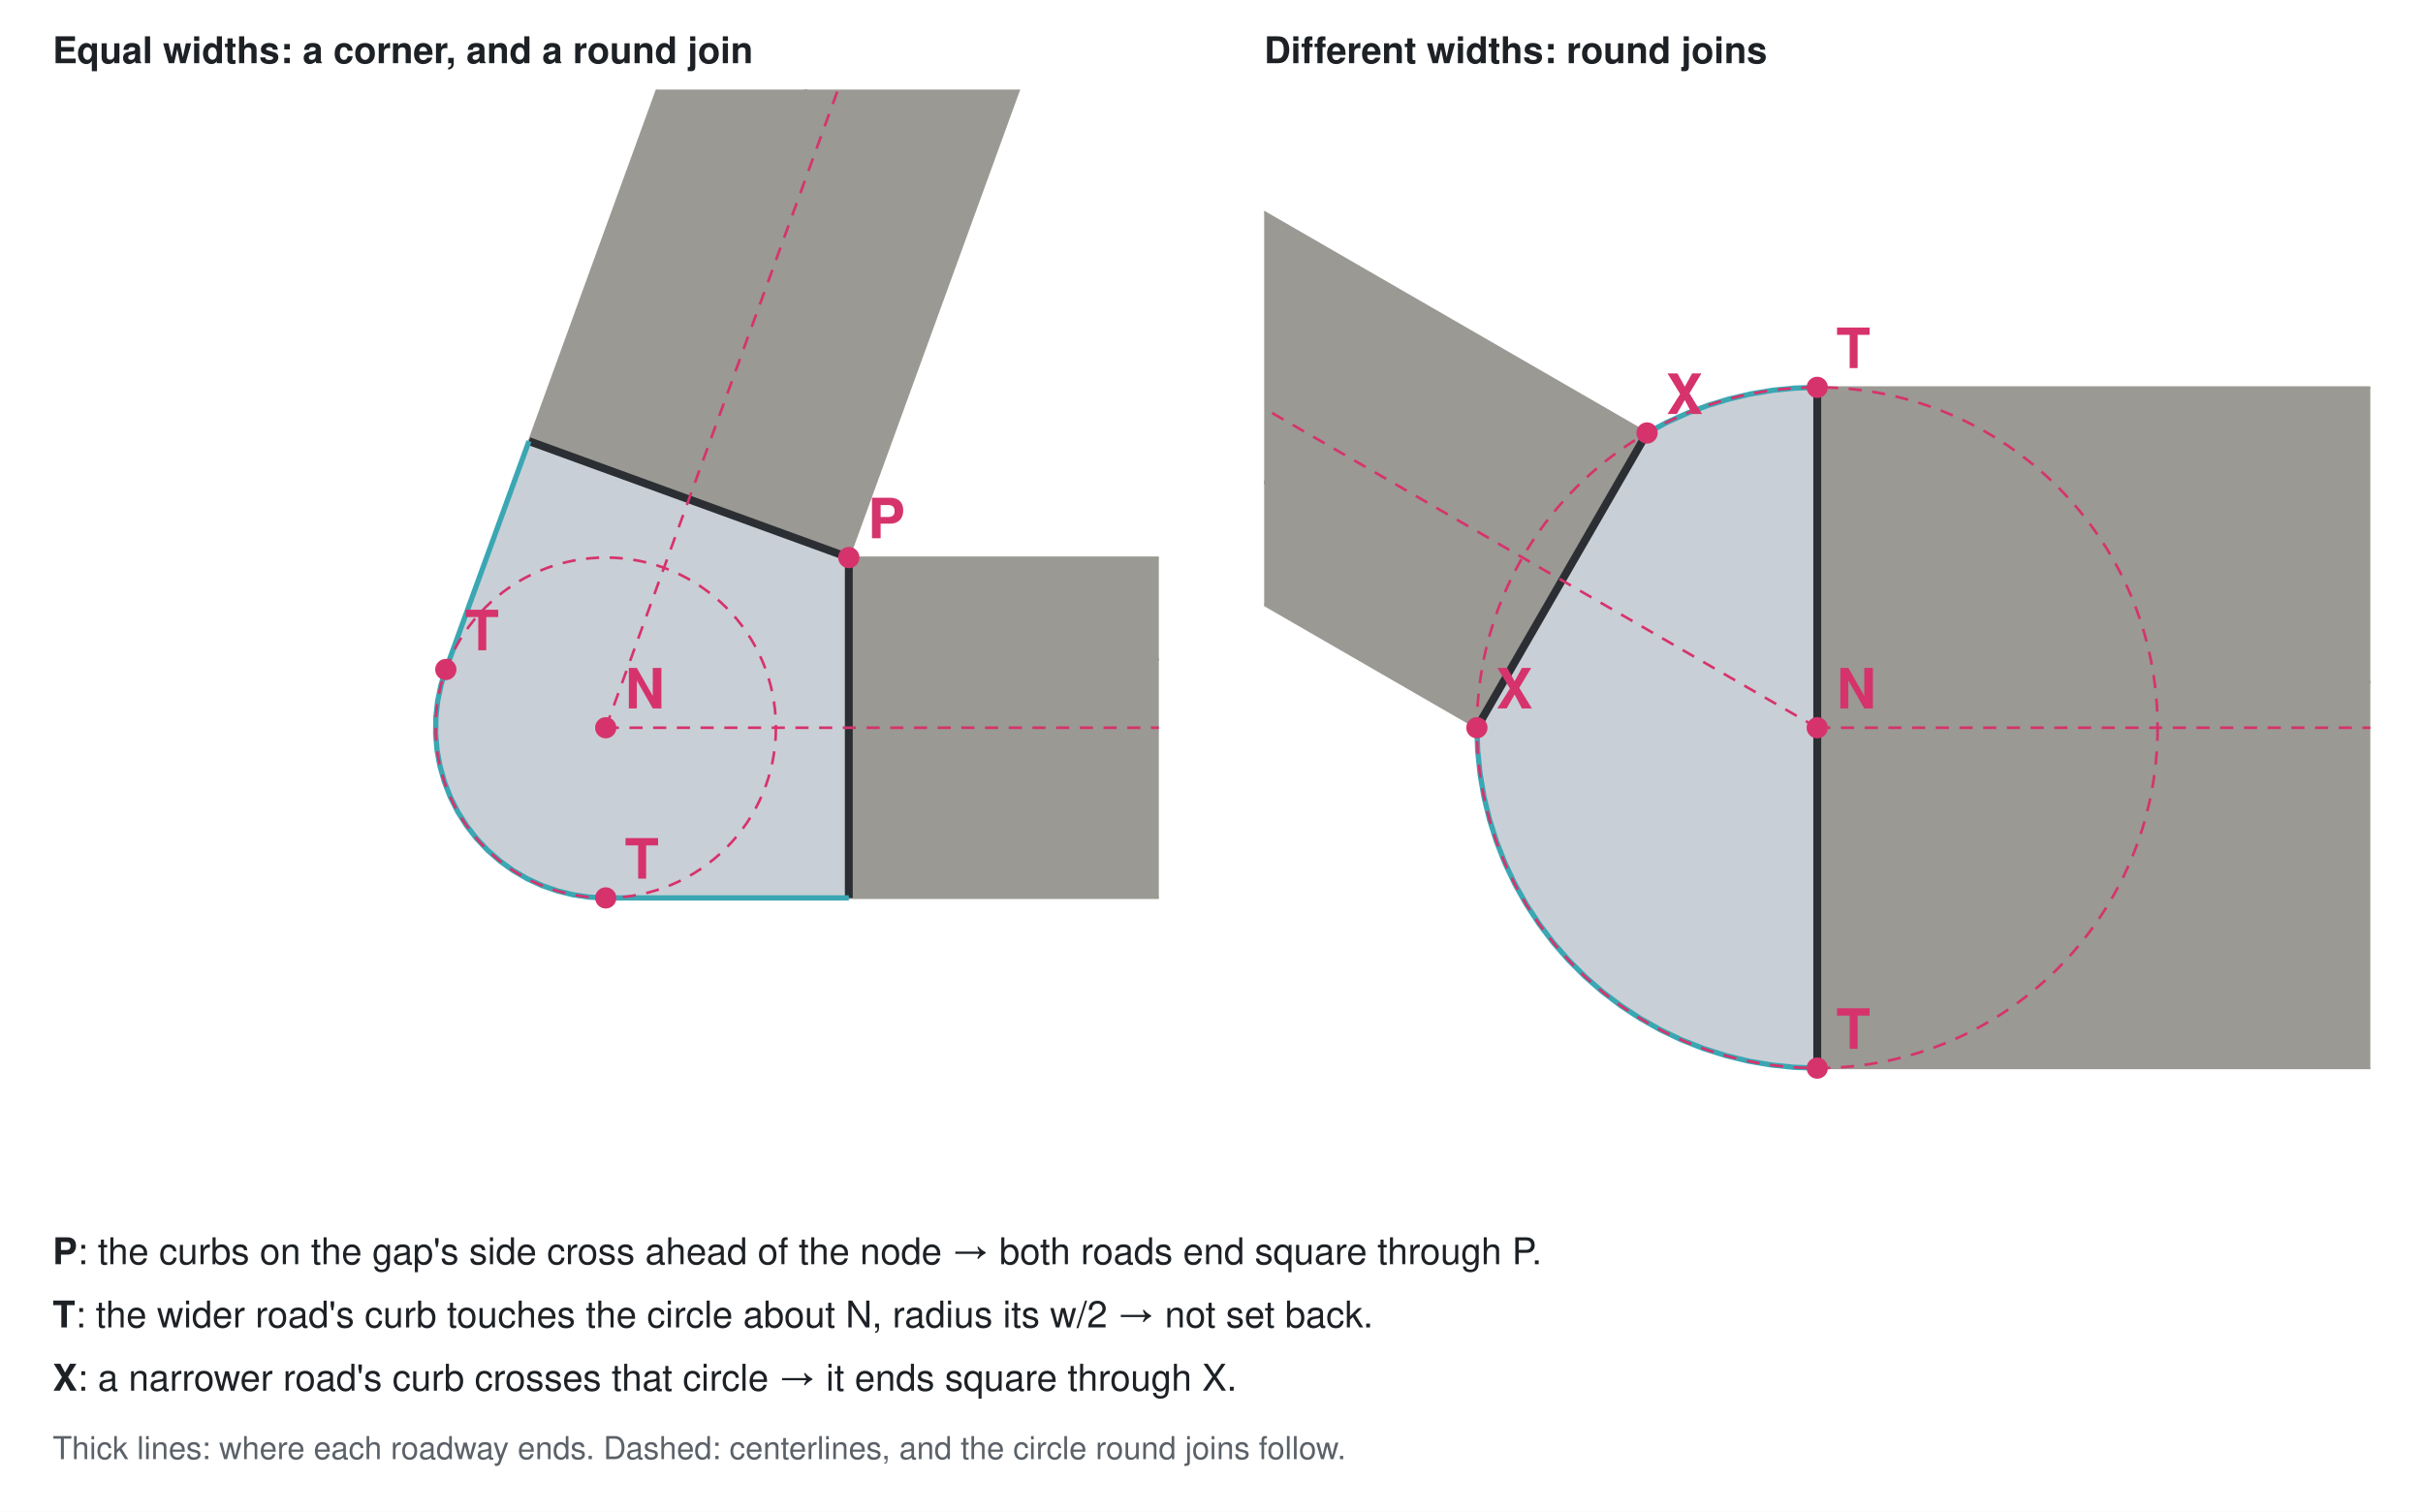
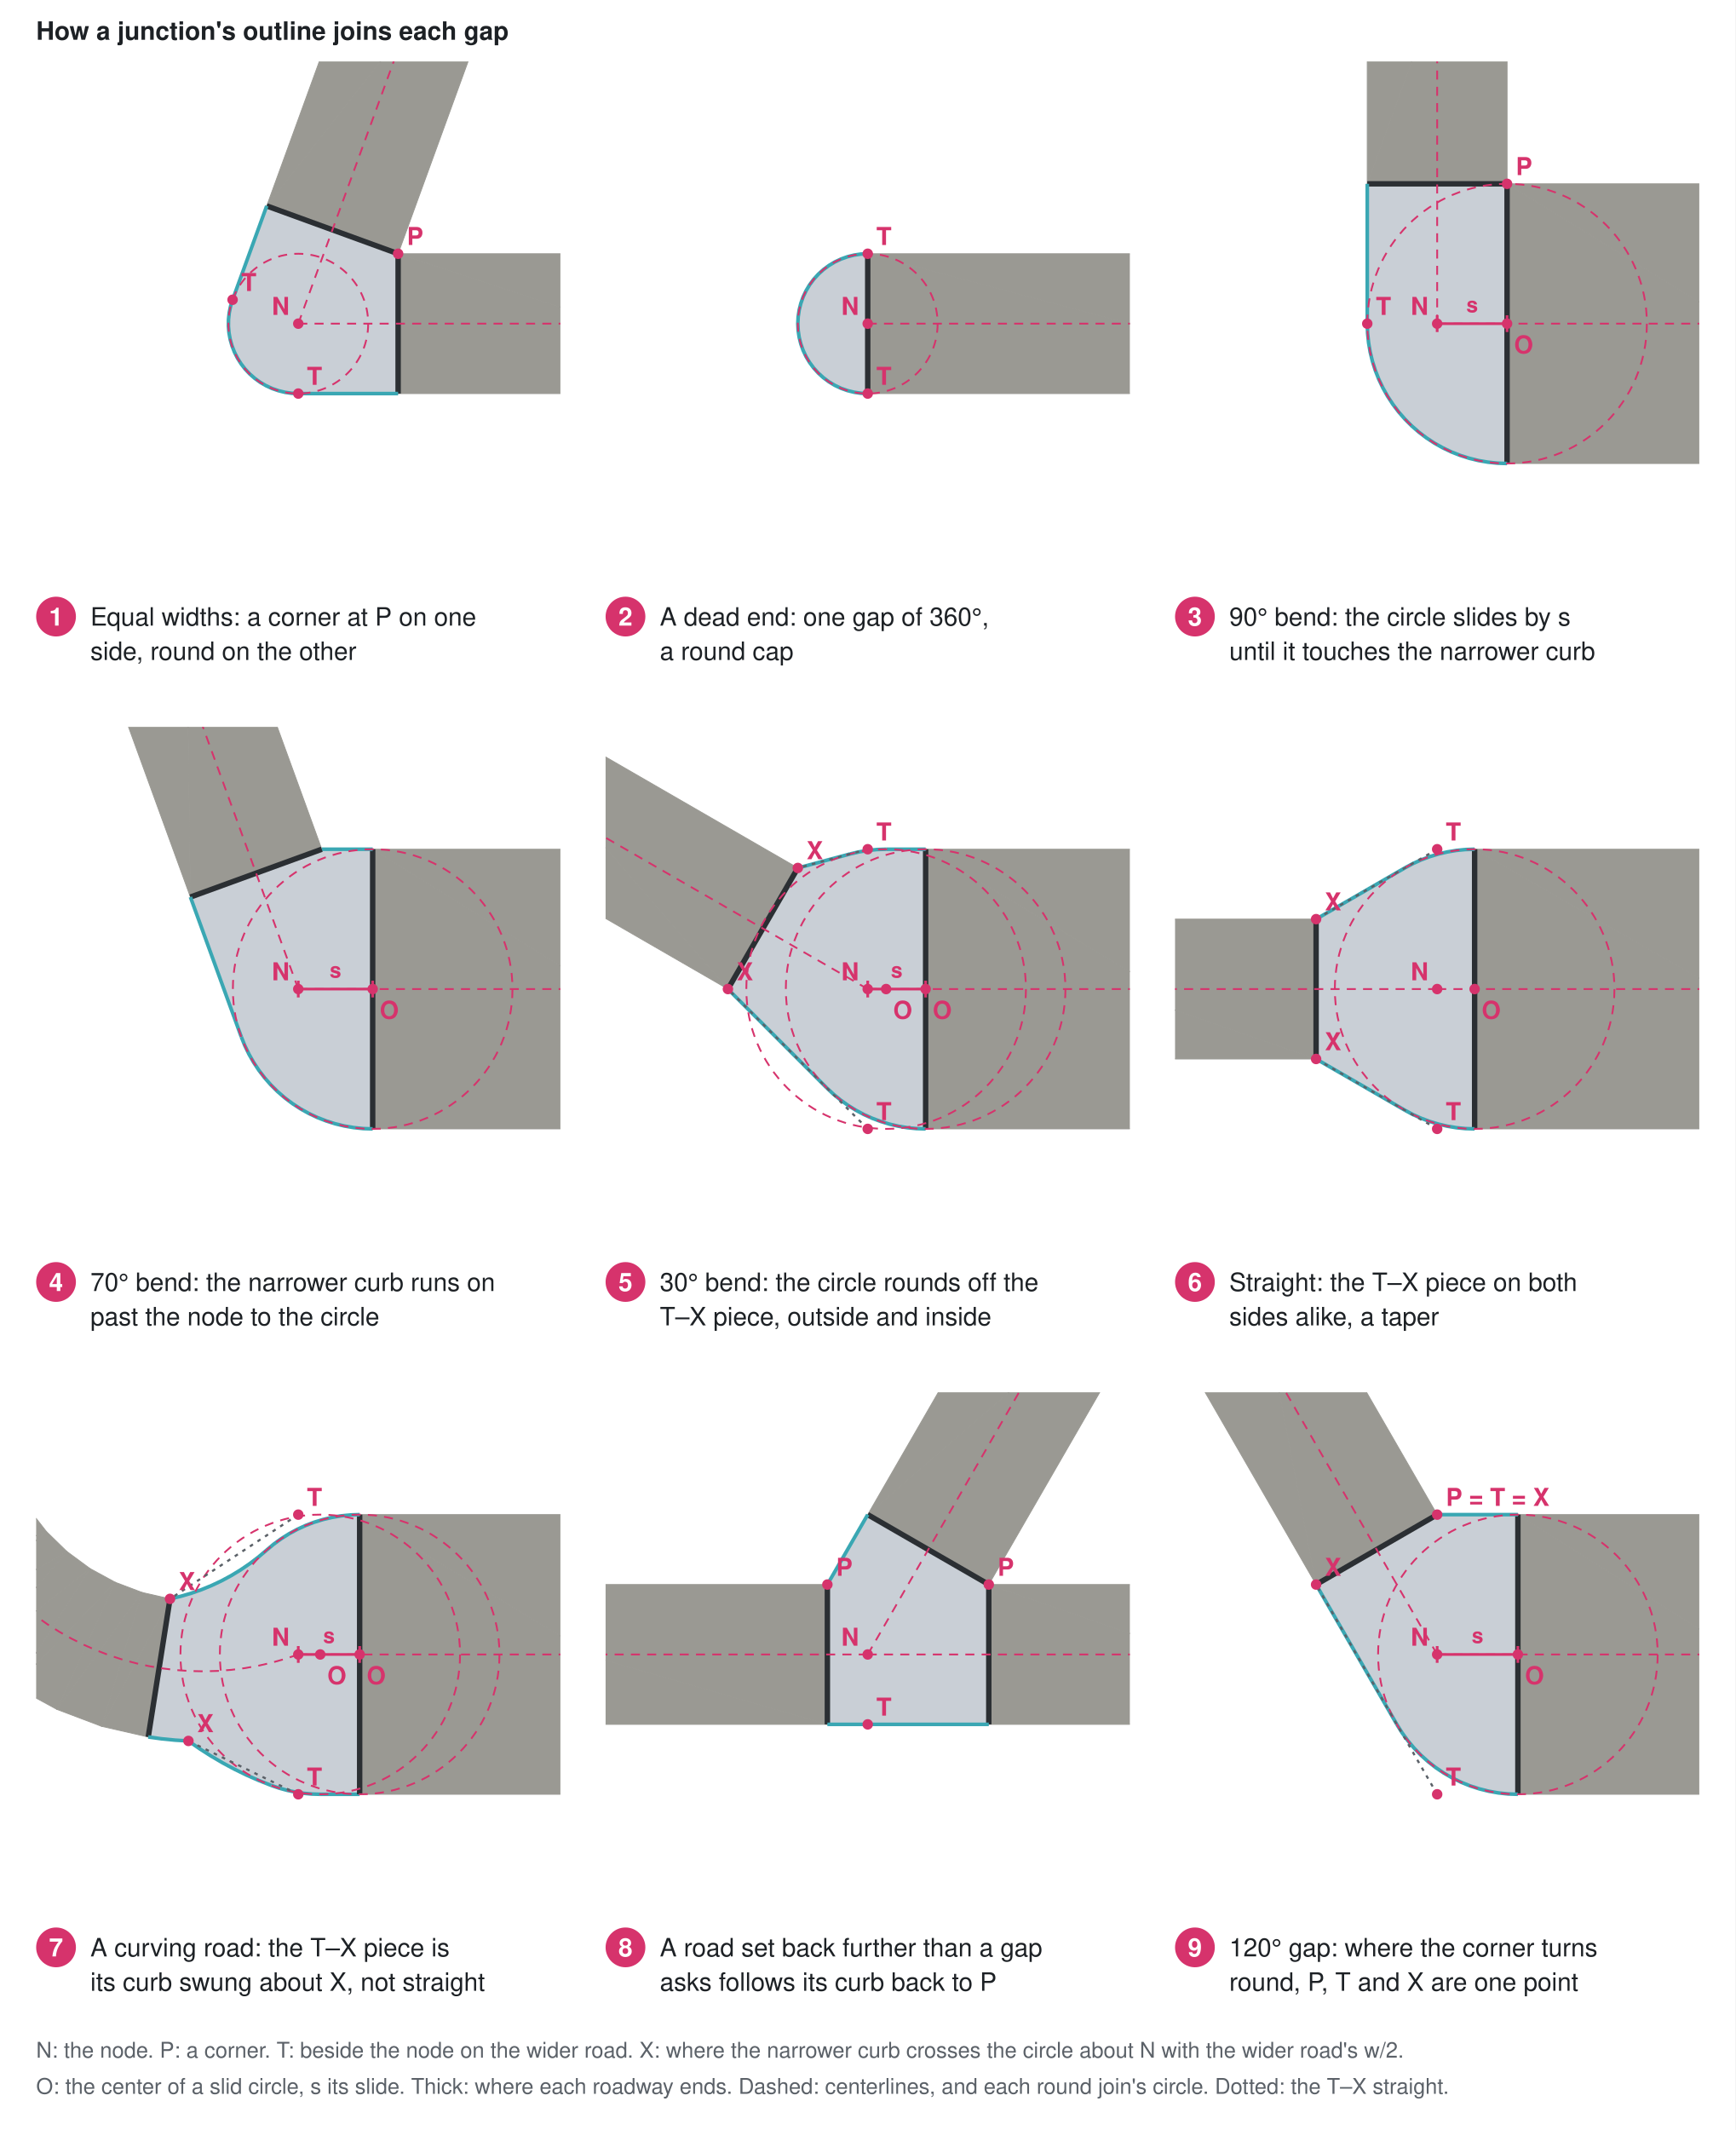
- <svg xmlns="http://www.w3.org/2000/svg" width="920" height="574" font-family="Segoe UI, Helvetica, Arial, sans-serif" font-size="14" fill="#1d2125">
+ <svg xmlns="http://www.w3.org/2000/svg" width="960" height="1178" font-family="Segoe UI, Helvetica, Arial, sans-serif" font-size="14" fill="#1d2125">
  <style>
  .curb { fill: none; stroke: #3aa7b3; stroke-width: 2px; vector-effect: non-scaling-stroke; }
  .cut { fill: none; stroke: #2b2f33; stroke-width: 3px; vector-effect: non-scaling-stroke; }
-      .guide { fill: none; stroke: #d6336c; stroke-width: 1px; stroke-dasharray: 5 4; vector-effect: non-scaling-stroke; }</style>
+      .guide { fill: none; stroke: #d6336c; stroke-width: 1px; stroke-dasharray: 5 4; vector-effect: non-scaling-stroke; }
+      .chord { fill: none; stroke: #5b6168; stroke-width: 1.2px; stroke-dasharray: 2 3; vector-effect: non-scaling-stroke; }</style>
  <rect width="100%" height="100%" fill="#ffffff" />
-   <text x="20" y="24" font-weight="600">Equal widths: a corner, and a round join</text>
-   <text x="480" y="24" font-weight="600">Different widths: round joins</text>
-   <svg x="20" y="34" width="420" height="420" viewBox="-13 -15 26 26">
+   <text x="20" y="22" font-weight="600">How a junction's outline joins each gap</text>
+   <svg x="20" y="34" width="290" height="290" viewBox="-15 -15 30 30">
    <polygon points="5.713,-4.000 30.000,-4.000 30.000,4.000" fill="#9a9993" stroke="#9a9993" stroke-width="0.05" />
    <polygon points="5.713,-4.000 30.000,4.000 5.713,4.000" fill="#9a9993" stroke="#9a9993" stroke-width="0.05" />
    <polygon points="-1.805,-6.736 6.502,-29.559 14.019,-26.823" fill="#9a9993" stroke="#9a9993" stroke-width="0.05" />
    <polygon points="-1.805,-6.736 14.019,-26.823 5.713,-4.000" fill="#9a9993" stroke="#9a9993" stroke-width="0.05" />
    <polygon points="5.713,-4.000 -1.805,-6.736 -3.759,-1.368 -3.873,-1.002 -3.951,-0.626 -3.993,-0.244 -3.998,0.140 -3.966,0.522 -3.897,0.900 -3.793,1.269 -3.654,1.627 -3.481,1.970 -3.277,2.294 -3.042,2.598 -2.779,2.877 -2.490,3.130 -2.179,3.355 -1.847,3.548 -1.498,3.709 -1.136,3.835 -0.763,3.927 -0.383,3.982 0.000,4.000 5.713,4.000" fill="#c9cfd6" />
    <polyline class="cut" points="5.713,4.000 5.713,-4.000" />
    <polyline class="cut" points="5.713,-4.000 -1.805,-6.736" />
    <polyline class="curb" points="-1.805,-6.736 -3.759,-1.368" />
    <polyline class="curb" points="-3.759,-1.368 -3.873,-1.002 -3.951,-0.626 -3.993,-0.244 -3.998,0.140 -3.966,0.522 -3.897,0.900 -3.793,1.269 -3.654,1.627 -3.481,1.970 -3.277,2.294 -3.042,2.598 -2.779,2.877 -2.490,3.130 -2.179,3.355 -1.847,3.548 -1.498,3.709 -1.136,3.835 -0.763,3.927 -0.383,3.982 0.000,4.000" />
    <polyline class="curb" points="0.000,4.000 5.713,4.000" />
-     <circle class="guide" r="4" />
-     <path class="guide" d="M0,0 L30.000,0.000" />
-     <path class="guide" d="M0,0 L10.261,-28.191" />
-     <circle cx="5.713" cy="-4" r="0.25" fill="#d6336c" />
-     <text x="6.163" y="-4.45" font-size="1.3" font-weight="600" fill="#d6336c">P</text>
-     <circle cx="-3.759" cy="-1.368" r="0.25" fill="#d6336c" />
-     <text x="-3.309" y="-1.818" font-size="1.3" font-weight="600" fill="#d6336c">T</text>
-     <circle cx="0" cy="4" r="0.25" fill="#d6336c" />
-     <text x="0.45" y="3.55" font-size="1.3" font-weight="600" fill="#d6336c">T</text>
-     <circle cx="0" cy="0" r="0.25" fill="#d6336c" />
-     <text x="0.45" y="-0.45" font-size="1.3" font-weight="600" fill="#d6336c">N</text>
-   </svg>
-   <svg x="480" y="34" width="420" height="420" viewBox="-13 -15 26 26">
-     <polygon points="0.000,-8.000 30.000,-8.000 30.000,8.000" fill="#9a9993" stroke="#9a9993" stroke-width="0.05" />
-     <polygon points="0.000,-8.000 30.000,8.000 0.000,8.000" fill="#9a9993" stroke="#9a9993" stroke-width="0.05" />
+     <polyline class="guide" points="0.000,0.000 30.000,0.000" />
+     <polyline class="guide" points="0.000,0.000 10.261,-28.191" />
+     <circle class="guide" cx="4.440892098500626e-16" cy="-1.1102230246251565e-15" r="4" />
+     <circle cx="5.713" cy="-4" r="0.3" fill="#d6336c" />
+     <text x="6.213" y="-4.5" font-size="1.4" font-weight="600" text-anchor="start" fill="#d6336c">P</text>
+     <circle cx="-3.759" cy="-1.368" r="0.3" fill="#d6336c" />
+     <text x="-3.259" y="-1.868" font-size="1.4" font-weight="600" text-anchor="start" fill="#d6336c">T</text>
+     <circle cx="0" cy="4" r="0.3" fill="#d6336c" />
+     <text x="0.5" y="3.5" font-size="1.4" font-weight="600" text-anchor="start" fill="#d6336c">T</text>
+     <circle cx="0" cy="0" r="0.3" fill="#d6336c" />
+     <text x="-0.5" y="-0.5" font-size="1.4" font-weight="600" text-anchor="end" fill="#d6336c">N</text>
+   </svg>
+   <circle cx="31" cy="341" r="11" fill="#d6336c" />
+   <text x="31" y="346" font-weight="600" fill="#ffffff" text-anchor="middle">1</text>
+   <text x="50" y="346">Equal widths: a corner at P on one</text>
+   <text x="50" y="365">side, round on the other</text>
+   <svg x="335" y="34" width="290" height="290" viewBox="-15 -15 30 30">
+     <polygon points="0.000,-4.000 30.000,-4.000 30.000,4.000" fill="#9a9993" stroke="#9a9993" stroke-width="0.05" />
+     <polygon points="0.000,-4.000 30.000,4.000 0.000,4.000" fill="#9a9993" stroke="#9a9993" stroke-width="0.05" />
+     <polygon points="0.000,-4.000 -0.392,-3.981 -0.780,-3.923 -1.161,-3.828 -1.531,-3.696 -1.886,-3.528 -2.222,-3.326 -2.538,-3.092 -2.828,-2.828 -3.092,-2.538 -3.326,-2.222 -3.528,-1.886 -3.696,-1.531 -3.828,-1.161 -3.923,-0.780 -3.981,-0.392 -4.000,-0.000 -3.981,0.392 -3.923,0.780 -3.828,1.161 -3.696,1.531 -3.528,1.886 -3.326,2.222 -3.092,2.538 -2.828,2.828 -2.538,3.092 -2.222,3.326 -1.886,3.528 -1.531,3.696 -1.161,3.828 -0.780,3.923 -0.392,3.981 0.000,4.000" fill="#c9cfd6" />
+     <polyline class="cut" points="0.000,4.000 0.000,-4.000" />
+     <polyline class="curb" points="0.000,-4.000 -0.392,-3.981 -0.780,-3.923 -1.161,-3.828 -1.531,-3.696 -1.886,-3.528 -2.222,-3.326 -2.538,-3.092 -2.828,-2.828 -3.092,-2.538 -3.326,-2.222 -3.528,-1.886 -3.696,-1.531 -3.828,-1.161 -3.923,-0.780 -3.981,-0.392 -4.000,-0.000 -3.981,0.392 -3.923,0.780 -3.828,1.161 -3.696,1.531 -3.528,1.886 -3.326,2.222 -3.092,2.538 -2.828,2.828 -2.538,3.092 -2.222,3.326 -1.886,3.528 -1.531,3.696 -1.161,3.828 -0.780,3.923 -0.392,3.981 0.000,4.000" />
+     <polyline class="guide" points="0.000,0.000 30.000,0.000" />
+     <circle class="guide" cx="0" cy="0" r="4" />
+     <circle cx="0" cy="-4" r="0.3" fill="#d6336c" />
+     <text x="0.5" y="-4.5" font-size="1.4" font-weight="600" text-anchor="start" fill="#d6336c">T</text>
+     <circle cx="0" cy="4" r="0.3" fill="#d6336c" />
+     <text x="0.5" y="3.5" font-size="1.4" font-weight="600" text-anchor="start" fill="#d6336c">T</text>
+     <circle cx="0" cy="0" r="0.3" fill="#d6336c" />
+     <text x="-0.5" y="-0.5" font-size="1.4" font-weight="600" text-anchor="end" fill="#d6336c">N</text>
+   </svg>
+   <circle cx="346" cy="341" r="11" fill="#d6336c" />
+   <text x="346" y="346" font-weight="600" fill="#ffffff" text-anchor="middle">2</text>
+   <text x="365" y="346">A dead end: one gap of 360°,</text>
+   <text x="365" y="365">a round cap</text>
+   <svg x="650" y="34" width="290" height="290" viewBox="-15 -15 30 30">
+     <polygon points="4.000,-8.000 30.000,-8.000 30.000,8.000" fill="#9a9993" stroke="#9a9993" stroke-width="0.05" />
+     <polygon points="4.000,-8.000 30.000,8.000 4.000,8.000" fill="#9a9993" stroke="#9a9993" stroke-width="0.05" />
+     <polygon points="-4.000,-8.000 -4.000,-30.000 4.000,-30.000" fill="#9a9993" stroke="#9a9993" stroke-width="0.05" />
+     <polygon points="-4.000,-8.000 4.000,-30.000 4.000,-8.000" fill="#9a9993" stroke="#9a9993" stroke-width="0.05" />
+     <polygon points="4.000,-8.000 -4.000,-8.000 -4.000,-0.000 -3.981,0.546 -3.925,1.089 -3.833,1.628 -3.703,2.158 -3.538,2.679 -3.338,3.187 -3.103,3.681 -2.835,4.157 -2.536,4.613 -2.206,5.049 -1.847,5.460 -1.460,5.847 -1.049,6.206 -0.613,6.536 -0.157,6.835 0.319,7.103 0.813,7.338 1.321,7.538 1.842,7.703 2.372,7.833 2.911,7.925 3.454,7.981 4.000,8.000" fill="#c9cfd6" />
+     <polyline class="cut" points="4.000,8.000 4.000,-8.000" />
+     <polyline class="cut" points="4.000,-8.000 -4.000,-8.000" />
+     <polyline class="curb" points="-4.000,-8.000 -4.000,-0.000" />
+     <polyline class="curb" points="-4.000,-0.000 -3.981,0.546 -3.925,1.089 -3.833,1.628 -3.703,2.158 -3.538,2.679 -3.338,3.187 -3.103,3.681 -2.835,4.157 -2.536,4.613 -2.206,5.049 -1.847,5.460 -1.460,5.847 -1.049,6.206 -0.613,6.536 -0.157,6.835 0.319,7.103 0.813,7.338 1.321,7.538 1.842,7.703 2.372,7.833 2.911,7.925 3.454,7.981 4.000,8.000" />
+     <polyline class="guide" points="0.000,0.000 30.000,0.000" />
+     <polyline class="guide" points="0.000,0.000 0.000,-30.000" />
+     <circle class="guide" cx="4" cy="-4.898587196589413e-16" r="8" />
+     <path d="M0.000,0.000 L4.000,-0.000 M0.000,0.480 L-0.000,-0.480 M4.000,0.480 L4.000,-0.480" fill="none" stroke="#d6336c" stroke-width="1.5" vector-effect="non-scaling-stroke" />
+     <text x="2" y="-1.08" font-size="1.2" font-weight="600" text-anchor="middle" dominant-baseline="middle" fill="#d6336c">s</text>
+     <circle cx="4" cy="-4.898587196589413e-16" r="0.3" fill="#d6336c" />
+     <text x="4.4" y="1.7" font-size="1.4" font-weight="600" text-anchor="start" fill="#d6336c">O</text>
+     <circle cx="4" cy="-8" r="0.3" fill="#d6336c" />
+     <text x="4.5" y="-8.5" font-size="1.4" font-weight="600" text-anchor="start" fill="#d6336c">P</text>
+     <circle cx="-4" cy="-4.898587196589413e-16" r="0.3" fill="#d6336c" />
+     <text x="-3.5" y="-0.5" font-size="1.4" font-weight="600" text-anchor="start" fill="#d6336c">T</text>
+     <circle cx="0" cy="0" r="0.3" fill="#d6336c" />
+     <text x="-0.5" y="-0.5" font-size="1.4" font-weight="600" text-anchor="end" fill="#d6336c">N</text>
+   </svg>
+   <circle cx="661" cy="341" r="11" fill="#d6336c" />
+   <text x="661" y="346" font-weight="600" fill="#ffffff" text-anchor="middle">3</text>
+   <text x="680" y="346">90° bend: the circle slides by s</text>
+   <text x="680" y="365">until it touches the narrower curb</text>
+   <svg x="20" y="402" width="290" height="290" viewBox="-15 -15 30 30">
+     <polygon points="4.257,-8.000 30.000,-8.000 30.000,8.000" fill="#9a9993" stroke="#9a9993" stroke-width="0.05" />
+     <polygon points="4.257,-8.000 30.000,8.000 4.257,8.000" fill="#9a9993" stroke="#9a9993" stroke-width="0.05" />
+     <polygon points="-6.173,-5.264 -14.019,-26.823 -6.502,-29.559" fill="#9a9993" stroke="#9a9993" stroke-width="0.05" />
+     <polygon points="-6.173,-5.264 -6.502,-29.559 1.345,-8.000" fill="#9a9993" stroke="#9a9993" stroke-width="0.05" />
+     <polygon points="4.257,-8.000 1.345,-8.000 -6.173,-5.264 -3.261,2.736 -3.058,3.240 -2.821,3.728 -2.552,4.200 -2.252,4.652 -1.921,5.083 -1.562,5.490 -1.177,5.872 -0.766,6.227 -0.332,6.553 0.123,6.849 0.597,7.114 1.088,7.346 1.594,7.544 2.111,7.707 2.639,7.835 3.174,7.926 3.714,7.982 4.257,8.000" fill="#c9cfd6" />
+     <polyline class="cut" points="4.257,8.000 4.257,-8.000" />
+     <polyline class="curb" points="4.257,-8.000 1.345,-8.000" />
+     <polyline class="cut" points="1.345,-8.000 -6.173,-5.264" />
+     <polyline class="curb" points="-6.173,-5.264 -3.261,2.736" />
+     <polyline class="curb" points="-3.261,2.736 -3.058,3.240 -2.821,3.728 -2.552,4.200 -2.252,4.652 -1.921,5.083 -1.562,5.490 -1.177,5.872 -0.766,6.227 -0.332,6.553 0.123,6.849 0.597,7.114 1.088,7.346 1.594,7.544 2.111,7.707 2.639,7.835 3.174,7.926 3.714,7.982 4.257,8.000" />
+     <polyline class="guide" points="0.000,0.000 30.000,0.000" />
+     <polyline class="guide" points="0.000,0.000 -10.261,-28.191" />
+     <circle class="guide" cx="4.257" cy="-3.552713678800501e-15" r="8" />
+     <path d="M0.000,0.000 L4.257,-0.000 M0.000,0.480 L-0.000,-0.480 M4.257,0.480 L4.257,-0.480" fill="none" stroke="#d6336c" stroke-width="1.5" vector-effect="non-scaling-stroke" />
+     <text x="2.128" y="-1.08" font-size="1.2" font-weight="600" text-anchor="middle" dominant-baseline="middle" fill="#d6336c">s</text>
+     <circle cx="4.257" cy="-3.552713678800501e-15" r="0.3" fill="#d6336c" />
+     <text x="4.657" y="1.7" font-size="1.4" font-weight="600" text-anchor="start" fill="#d6336c">O</text>
+     <circle cx="0" cy="0" r="0.3" fill="#d6336c" />
+     <text x="-0.5" y="-0.5" font-size="1.4" font-weight="600" text-anchor="end" fill="#d6336c">N</text>
+   </svg>
+   <circle cx="31" cy="709" r="11" fill="#d6336c" />
+   <text x="31" y="714" font-weight="600" fill="#ffffff" text-anchor="middle">4</text>
+   <text x="50" y="714">70° bend: the narrower curb runs on</text>
+   <text x="50" y="733">past the node to the circle</text>
+   <svg x="335" y="402" width="290" height="290" viewBox="-15 -15 30 30">
+     <polygon points="3.314,-8.000 30.000,-8.000 30.000,8.000" fill="#9a9993" stroke="#9a9993" stroke-width="0.05" />
+     <polygon points="3.314,-8.000 30.000,8.000 3.314,8.000" fill="#9a9993" stroke="#9a9993" stroke-width="0.05" />
    <polygon points="-8.000,0.000 -27.981,-11.536 -23.981,-18.464" fill="#9a9993" stroke="#9a9993" stroke-width="0.05" />
    <polygon points="-8.000,0.000 -23.981,-18.464 -4.000,-6.928" fill="#9a9993" stroke="#9a9993" stroke-width="0.05" />
-     <polygon points="0.000,-8.000 -0.523,-7.983 -1.044,-7.932 -1.561,-7.846 -2.071,-7.727 -2.572,-7.575 -3.061,-7.391 -3.538,-7.175 -4.000,-6.928 -8.000,0.000 -7.981,0.546 -7.925,1.089 -7.833,1.628 -7.703,2.158 -7.538,2.679 -7.338,3.187 -7.103,3.681 -6.835,4.157 -6.536,4.613 -6.206,5.049 -5.847,5.460 -5.460,5.847 -5.049,6.206 -4.613,6.536 -4.157,6.835 -3.681,7.103 -3.187,7.338 -2.679,7.538 -2.158,7.703 -1.628,7.833 -1.089,7.925 -0.546,7.981 0.000,8.000" fill="#c9cfd6" />
-     <polyline class="cut" points="0.000,8.000 0.000,-8.000" />
-     <polyline class="curb" points="0.000,-8.000 -0.523,-7.983 -1.044,-7.932 -1.561,-7.846 -2.071,-7.727 -2.572,-7.575 -3.061,-7.391 -3.538,-7.175 -4.000,-6.928" />
+     <polygon points="3.314,-8.000 1.053,-8.000 0.530,-7.983 0.009,-7.932 -0.508,-7.846 -1.017,-7.727 -4.000,-6.928 -8.000,0.000 -2.343,5.657 -1.961,6.015 -1.556,6.347 -1.131,6.652 -0.686,6.928 -0.225,7.175 0.252,7.391 0.742,7.575 1.243,7.727 1.753,7.846 2.269,7.932 2.790,7.983 3.314,8.000" fill="#c9cfd6" />
+     <polyline class="cut" points="3.314,8.000 3.314,-8.000" />
+     <polyline class="curb" points="3.314,-8.000 1.053,-8.000" />
+     <polyline class="curb" points="1.053,-8.000 0.530,-7.983 0.009,-7.932 -0.508,-7.846 -1.017,-7.727" />
+     <polyline class="curb" points="-1.017,-7.727 -4.000,-6.928" />
    <polyline class="cut" points="-4.000,-6.928 -8.000,0.000" />
-     <polyline class="curb" points="-8.000,0.000 -7.981,0.546 -7.925,1.089 -7.833,1.628 -7.703,2.158 -7.538,2.679 -7.338,3.187 -7.103,3.681 -6.835,4.157 -6.536,4.613 -6.206,5.049 -5.847,5.460 -5.460,5.847 -5.049,6.206 -4.613,6.536 -4.157,6.835 -3.681,7.103 -3.187,7.338 -2.679,7.538 -2.158,7.703 -1.628,7.833 -1.089,7.925 -0.546,7.981 0.000,8.000" />
-     <circle class="guide" r="8" />
-     <path class="guide" d="M0,0 L30.000,0.000" />
-     <path class="guide" d="M0,0 L-25.981,-15.000" />
-     <circle cx="0" cy="-8" r="0.25" fill="#d6336c" />
-     <text x="0.45" y="-8.45" font-size="1.3" font-weight="600" fill="#d6336c">T</text>
-     <circle cx="-4" cy="-6.928" r="0.25" fill="#d6336c" />
-     <text x="-3.55" y="-7.378" font-size="1.3" font-weight="600" fill="#d6336c">X</text>
-     <circle cx="-8" cy="4.440892098500626e-16" r="0.25" fill="#d6336c" />
-     <text x="-7.55" y="-0.45" font-size="1.3" font-weight="600" fill="#d6336c">X</text>
-     <circle cx="0" cy="8" r="0.25" fill="#d6336c" />
-     <text x="0.45" y="7.55" font-size="1.3" font-weight="600" fill="#d6336c">T</text>
-     <circle cx="0" cy="0" r="0.25" fill="#d6336c" />
-     <text x="0.45" y="-0.45" font-size="1.3" font-weight="600" fill="#d6336c">N</text>
-   </svg>
-   <text x="20" y="480">
-     <tspan font-weight="600">P</tspan>: the curbs on the gap's side cross ahead of the node → both roads end square through P.</text>
-   <text x="20" y="504">
-     <tspan font-weight="600">T</tspan>: the wider road's curb touches the circle about N, radius its w/2 → not set back.</text>
-   <text x="20" y="528">
-     <tspan font-weight="600">X</tspan>: a narrower road's curb crosses that circle → it ends square through X.</text>
-   <text x="20" y="554" font-size="12" fill="#5b6168">Thick lines: where each roadway ends. Dashed: centerlines, and the circle round joins follow.</text>
+     <polyline class="curb" points="-8.000,0.000 -2.343,5.657" />
+     <polyline class="curb" points="-2.343,5.657 -1.961,6.015 -1.556,6.347 -1.131,6.652 -0.686,6.928 -0.225,7.175 0.252,7.391 0.742,7.575 1.243,7.727 1.753,7.846 2.269,7.932 2.790,7.983 3.314,8.000" />
+     <polyline class="guide" points="0.000,0.000 30.000,0.000" />
+     <polyline class="guide" points="0.000,0.000 -25.981,-15.000" />
+     <circle class="guide" cx="1.053" cy="-1.4210854715202004e-14" r="8" />
+     <circle class="guide" cx="3.314" cy="1.4210854715202004e-14" r="8" />
+     <path d="M0.000,0.000 L3.314,0.000 M-0.000,0.480 L0.000,-0.480 M3.314,0.480 L3.314,-0.480" fill="none" stroke="#d6336c" stroke-width="1.5" vector-effect="non-scaling-stroke" />
+     <text x="1.657" y="-1.08" font-size="1.2" font-weight="600" text-anchor="middle" dominant-baseline="middle" fill="#d6336c">s</text>
+     <path class="chord" d="M0.000,-8.000 L-4.000,-6.928" />
+     <path class="chord" d="M0.000,8.000 L-8.000,0.000" />
+     <circle cx="1.053" cy="-1.4210854715202004e-14" r="0.3" fill="#d6336c" />
+     <text x="1.453" y="1.7" font-size="1.4" font-weight="600" text-anchor="start" fill="#d6336c">O</text>
+     <circle cx="3.314" cy="1.4210854715202004e-14" r="0.3" fill="#d6336c" />
+     <text x="3.714" y="1.7" font-size="1.4" font-weight="600" text-anchor="start" fill="#d6336c">O</text>
+     <circle cx="4.898587196589413e-16" cy="-8" r="0.3" fill="#d6336c" />
+     <text x="0.5" y="-8.5" font-size="1.4" font-weight="600" text-anchor="start" fill="#d6336c">T</text>
+     <circle cx="-4" cy="-6.928" r="0.3" fill="#d6336c" />
+     <text x="-3.5" y="-7.428" font-size="1.4" font-weight="600" text-anchor="start" fill="#d6336c">X</text>
+     <circle cx="4.898587196589413e-16" cy="8" r="0.3" fill="#d6336c" />
+     <text x="0.5" y="7.5" font-size="1.4" font-weight="600" text-anchor="start" fill="#d6336c">T</text>
+     <circle cx="-8" cy="4.440892098500626e-16" r="0.3" fill="#d6336c" />
+     <text x="-7.5" y="-0.5" font-size="1.4" font-weight="600" text-anchor="start" fill="#d6336c">X</text>
+     <circle cx="0" cy="0" r="0.3" fill="#d6336c" />
+     <text x="-0.5" y="-0.5" font-size="1.4" font-weight="600" text-anchor="end" fill="#d6336c">N</text>
+   </svg>
+   <circle cx="346" cy="709" r="11" fill="#d6336c" />
+   <text x="346" y="714" font-weight="600" fill="#ffffff" text-anchor="middle">5</text>
+   <text x="365" y="714">30° bend: the circle rounds off the</text>
+   <text x="365" y="733">T–X piece, outside and inside</text>
+   <svg x="650" y="402" width="290" height="290" viewBox="-15 -15 30 30">
+     <polygon points="2.144,-8.000 30.000,-8.000 30.000,8.000" fill="#9a9993" stroke="#9a9993" stroke-width="0.05" />
+     <polygon points="2.144,-8.000 30.000,8.000 2.144,8.000" fill="#9a9993" stroke="#9a9993" stroke-width="0.05" />
+     <polygon points="-6.928,4.000 -30.000,4.000 -30.000,-4.000" fill="#9a9993" stroke="#9a9993" stroke-width="0.05" />
+     <polygon points="-6.928,4.000 -30.000,-4.000 -6.928,-4.000" fill="#9a9993" stroke="#9a9993" stroke-width="0.05" />
+     <polygon points="2.144,-8.000 1.620,-7.983 1.099,-7.932 0.583,-7.846 0.073,-7.727 -0.428,-7.575 -0.918,-7.391 -1.395,-7.175 -1.856,-6.928 -6.928,-4.000 -6.928,4.000 -1.856,6.928 -1.395,7.175 -0.918,7.391 -0.428,7.575 0.073,7.727 0.583,7.846 1.099,7.932 1.620,7.983 2.144,8.000" fill="#c9cfd6" />
+     <polyline class="cut" points="2.144,8.000 2.144,-8.000" />
+     <polyline class="curb" points="2.144,-8.000 1.620,-7.983 1.099,-7.932 0.583,-7.846 0.073,-7.727 -0.428,-7.575 -0.918,-7.391 -1.395,-7.175 -1.856,-6.928" />
+     <polyline class="curb" points="-1.856,-6.928 -6.928,-4.000" />
+     <polyline class="cut" points="-6.928,-4.000 -6.928,4.000" />
+     <polyline class="curb" points="-6.928,4.000 -1.856,6.928" />
+     <polyline class="curb" points="-1.856,6.928 -1.395,7.175 -0.918,7.391 -0.428,7.575 0.073,7.727 0.583,7.846 1.099,7.932 1.620,7.983 2.144,8.000" />
+     <polyline class="guide" points="0.000,0.000 30.000,0.000" />
+     <polyline class="guide" points="0.000,0.000 -30.000,-0.000" />
+     <circle class="guide" cx="2.144" cy="-1.2434497875801753e-14" r="8" />
+     <path class="chord" d="M0.000,-8.000 L-6.928,-4.000" />
+     <path class="chord" d="M0.000,8.000 L-6.928,4.000" />
+     <circle cx="2.144" cy="-1.2434497875801753e-14" r="0.3" fill="#d6336c" />
+     <text x="2.544" y="1.7" font-size="1.4" font-weight="600" text-anchor="start" fill="#d6336c">O</text>
+     <circle cx="4.898587196589413e-16" cy="-8" r="0.3" fill="#d6336c" />
+     <text x="0.5" y="-8.5" font-size="1.4" font-weight="600" text-anchor="start" fill="#d6336c">T</text>
+     <circle cx="-6.928" cy="-4" r="0.3" fill="#d6336c" />
+     <text x="-6.428" y="-4.5" font-size="1.4" font-weight="600" text-anchor="start" fill="#d6336c">X</text>
+     <circle cx="4.898587196589413e-16" cy="8" r="0.3" fill="#d6336c" />
+     <text x="0.5" y="7.5" font-size="1.4" font-weight="600" text-anchor="start" fill="#d6336c">T</text>
+     <circle cx="-6.928" cy="4" r="0.3" fill="#d6336c" />
+     <text x="-6.428" y="3.5" font-size="1.4" font-weight="600" text-anchor="start" fill="#d6336c">X</text>
+     <circle cx="0" cy="0" r="0.3" fill="#d6336c" />
+     <text x="-0.5" y="-0.5" font-size="1.4" font-weight="600" text-anchor="end" fill="#d6336c">N</text>
+   </svg>
+   <circle cx="661" cy="709" r="11" fill="#d6336c" />
+   <text x="661" y="714" font-weight="600" fill="#ffffff" text-anchor="middle">6</text>
+   <text x="680" y="714">Straight: the T–X piece on both</text>
+   <text x="680" y="733">sides alike, a taper</text>
+   <svg x="20" y="770" width="290" height="290" viewBox="-15 -15 30 30">
+     <polygon points="3.512,-8.000 30.000,-8.000 30.000,8.000" fill="#9a9993" stroke="#9a9993" stroke-width="0.05" />
+     <polygon points="3.512,-8.000 30.000,8.000 3.512,8.000" fill="#9a9993" stroke="#9a9993" stroke-width="0.05" />
+     <polygon points="-7.340,-3.181 -8.941,-3.547 -11.254,4.111" fill="#9a9993" stroke="#9a9993" stroke-width="0.05" />
+     <polygon points="-7.340,-3.181 -11.254,4.111 -8.586,4.721" fill="#9a9993" stroke="#9a9993" stroke-width="0.05" />
+     <polygon points="-8.941,-3.547 -10.477,-4.129 -13.814,3.142" fill="#9a9993" stroke="#9a9993" stroke-width="0.05" />
+     <polygon points="-8.941,-3.547 -13.814,3.142 -11.254,4.111" fill="#9a9993" stroke="#9a9993" stroke-width="0.05" />
+     <polygon points="-10.477,-4.129 -11.919,-4.914 -16.218,1.833" fill="#9a9993" stroke="#9a9993" stroke-width="0.05" />
+     <polygon points="-10.477,-4.129 -16.218,1.833 -13.814,3.142" fill="#9a9993" stroke="#9a9993" stroke-width="0.05" />
+     <polygon points="-11.919,-4.914 -13.241,-5.889 -18.420,0.208" fill="#9a9993" stroke="#9a9993" stroke-width="0.05" />
+     <polygon points="-11.919,-4.914 -18.420,0.208 -16.218,1.833" fill="#9a9993" stroke="#9a9993" stroke-width="0.05" />
+     <polygon points="-13.241,-5.889 -14.417,-7.035 -20.380,-1.702" fill="#9a9993" stroke="#9a9993" stroke-width="0.05" />
+     <polygon points="-13.241,-5.889 -20.380,-1.702 -18.420,0.208" fill="#9a9993" stroke="#9a9993" stroke-width="0.05" />
+     <polygon points="-14.417,-7.035 -15.425,-8.332 -22.061,-3.863" fill="#9a9993" stroke="#9a9993" stroke-width="0.05" />
+     <polygon points="-14.417,-7.035 -22.061,-3.863 -20.380,-1.702" fill="#9a9993" stroke="#9a9993" stroke-width="0.05" />
+     <polygon points="-15.425,-8.332 -16.247,-9.753 -23.431,-6.232" fill="#9a9993" stroke="#9a9993" stroke-width="0.05" />
+     <polygon points="-15.425,-8.332 -23.431,-6.232 -22.061,-3.863" fill="#9a9993" stroke="#9a9993" stroke-width="0.05" />
+     <polygon points="-16.247,-9.753 -16.868,-11.274 -24.465,-8.767" fill="#9a9993" stroke="#9a9993" stroke-width="0.05" />
+     <polygon points="-16.247,-9.753 -24.465,-8.767 -23.431,-6.232" fill="#9a9993" stroke="#9a9993" stroke-width="0.05" />
+     <polygon points="-16.868,-11.274 -17.275,-12.865 -25.143,-11.419" fill="#9a9993" stroke="#9a9993" stroke-width="0.05" />
+     <polygon points="-16.868,-11.274 -25.143,-11.419 -24.465,-8.767" fill="#9a9993" stroke="#9a9993" stroke-width="0.05" />
+     <polygon points="-17.275,-12.865 -17.460,-14.497 -25.452,-14.138" fill="#9a9993" stroke="#9a9993" stroke-width="0.05" />
+     <polygon points="-17.275,-12.865 -25.452,-14.138 -25.143,-11.419" fill="#9a9993" stroke="#9a9993" stroke-width="0.05" />
+     <polygon points="-8.586,4.721 -7.822,4.826 -7.055,4.902 -6.286,4.948 -5.653,5.389 -5.003,5.805 -4.338,6.196 -3.659,6.561 -2.965,6.899 -2.260,7.210 -1.542,7.494 -1.091,7.648 -0.632,7.774 -0.165,7.872 0.306,7.943 0.781,7.986 1.257,8.000 3.512,8.000 3.512,-8.000 2.983,-7.982 2.456,-7.930 1.934,-7.843 1.418,-7.721 0.912,-7.566 0.417,-7.377 -0.064,-7.156 -0.529,-6.904 -0.977,-6.621 -1.406,-6.310 -1.812,-5.971 -2.290,-5.566 -2.789,-5.187 -3.306,-4.835 -3.842,-4.510 -4.393,-4.213 -4.959,-3.946 -5.539,-3.708 -6.130,-3.501 -6.731,-3.326 -7.340,-3.181" fill="#c9cfd6" />
+     <polyline class="cut" points="-7.340,-3.181 -8.586,4.721" />
+     <polyline class="curb" points="-8.586,4.721 -7.822,4.826 -7.055,4.902 -6.286,4.948" />
+     <polyline class="curb" points="-6.286,4.948 -5.653,5.389 -5.003,5.805 -4.338,6.196 -3.659,6.561 -2.965,6.899 -2.260,7.210 -1.542,7.494" />
+     <polyline class="curb" points="-1.542,7.494 -1.091,7.648 -0.632,7.774 -0.165,7.872 0.306,7.943 0.781,7.986 1.257,8.000" />
+     <polyline class="curb" points="1.257,8.000 3.512,8.000" />
+     <polyline class="cut" points="3.512,8.000 3.512,-8.000" />
+     <polyline class="curb" points="3.512,-8.000 2.983,-7.982 2.456,-7.930 1.934,-7.843 1.418,-7.721 0.912,-7.566 0.417,-7.377 -0.064,-7.156 -0.529,-6.904 -0.977,-6.621 -1.406,-6.310 -1.812,-5.971" />
+     <polyline class="curb" points="-1.812,-5.971 -2.290,-5.566 -2.789,-5.187 -3.306,-4.835 -3.842,-4.510 -4.393,-4.213 -4.959,-3.946 -5.539,-3.708 -6.130,-3.501 -6.731,-3.326 -7.340,-3.181" />
+     <polyline class="guide" points="0.000,0.000 30.000,0.000" />
+     <polyline class="guide" points="0.000,0.000 -0.748,0.252 -1.508,0.466 -2.277,0.643 -3.054,0.781 -3.837,0.881 -4.625,0.942 -5.414,0.965 -6.203,0.948 -6.990,0.893 -7.774,0.798 -8.552,0.666 -9.323,0.495 -10.084,0.286 -10.834,0.040 -11.571,-0.243 -12.293,-0.562 -12.999,-0.916 -13.686,-1.304 -14.353,-1.726 -14.999,-2.180 -15.621,-2.666 -16.219,-3.181 -16.791,-3.726 -17.335,-4.298 -17.850,-4.896 -18.335,-5.519 -18.788,-6.165 -19.210,-6.832 -19.598,-7.520 -19.951,-8.226 -20.269,-8.948 -20.552,-9.685 -20.797,-10.436 -21.005,-11.197 -21.176,-11.968 -21.308,-12.746 -21.401,-13.530 -21.456,-14.318" />
+     <circle class="guide" cx="1.257" cy="-9.769962616701378e-14" r="8" />
+     <circle class="guide" cx="3.512" cy="5.329070518200751e-15" r="8" />
+     <path d="M0.000,0.000 L3.512,0.000 M-0.000,0.480 L0.000,-0.480 M3.512,0.480 L3.512,-0.480" fill="none" stroke="#d6336c" stroke-width="1.5" vector-effect="non-scaling-stroke" />
+     <text x="1.756" y="-1.08" font-size="1.2" font-weight="600" text-anchor="middle" dominant-baseline="middle" fill="#d6336c">s</text>
+     <path class="chord" d="M0.000,8.000 L-6.286,4.948" />
+     <path class="chord" d="M0.000,-8.000 L-7.340,-3.181" />
+     <circle cx="1.257" cy="-9.769962616701378e-14" r="0.3" fill="#d6336c" />
+     <text x="1.657" y="1.7" font-size="1.4" font-weight="600" text-anchor="start" fill="#d6336c">O</text>
+     <circle cx="3.512" cy="5.329070518200751e-15" r="0.3" fill="#d6336c" />
+     <text x="3.912" y="1.7" font-size="1.4" font-weight="600" text-anchor="start" fill="#d6336c">O</text>
+     <circle cx="4.898587196589413e-16" cy="8" r="0.3" fill="#d6336c" />
+     <text x="0.5" y="7.5" font-size="1.4" font-weight="600" text-anchor="start" fill="#d6336c">T</text>
+     <circle cx="-6.286" cy="4.948" r="0.3" fill="#d6336c" />
+     <text x="-5.786" y="4.448" font-size="1.4" font-weight="600" text-anchor="start" fill="#d6336c">X</text>
+     <circle cx="4.898587196589413e-16" cy="-8" r="0.3" fill="#d6336c" />
+     <text x="0.5" y="-8.5" font-size="1.4" font-weight="600" text-anchor="start" fill="#d6336c">T</text>
+     <circle cx="-7.34" cy="-3.181" r="0.3" fill="#d6336c" />
+     <text x="-6.84" y="-3.681" font-size="1.4" font-weight="600" text-anchor="start" fill="#d6336c">X</text>
+     <circle cx="0" cy="0" r="0.3" fill="#d6336c" />
+     <text x="-0.5" y="-0.5" font-size="1.4" font-weight="600" text-anchor="end" fill="#d6336c">N</text>
+   </svg>
+   <circle cx="31" cy="1077" r="11" fill="#d6336c" />
+   <text x="31" y="1082" font-weight="600" fill="#ffffff" text-anchor="middle">7</text>
+   <text x="50" y="1082">A curving road: the T–X piece is</text>
+   <text x="50" y="1101">its curb swung about X, not straight</text>
+   <svg x="335" y="770" width="290" height="290" viewBox="-15 -15 30 30">
+     <polygon points="6.928,-4.000 30.000,-4.000 30.000,4.000" fill="#9a9993" stroke="#9a9993" stroke-width="0.05" />
+     <polygon points="6.928,-4.000 30.000,4.000 6.928,4.000" fill="#9a9993" stroke="#9a9993" stroke-width="0.05" />
+     <polygon points="0.000,-8.000 11.536,-27.981 18.464,-23.981" fill="#9a9993" stroke="#9a9993" stroke-width="0.05" />
+     <polygon points="0.000,-8.000 18.464,-23.981 6.928,-4.000" fill="#9a9993" stroke="#9a9993" stroke-width="0.05" />
+     <polygon points="-2.309,4.000 -30.000,4.000 -30.000,-4.000" fill="#9a9993" stroke="#9a9993" stroke-width="0.05" />
+     <polygon points="-2.309,4.000 -30.000,-4.000 -2.309,-4.000" fill="#9a9993" stroke="#9a9993" stroke-width="0.05" />
+     <polygon points="6.928,-4.000 0.000,-8.000 -2.309,-4.000 -2.309,4.000 -0.000,4.000 6.928,4.000" fill="#c9cfd6" />
+     <polyline class="cut" points="6.928,4.000 6.928,-4.000" />
+     <polyline class="cut" points="6.928,-4.000 0.000,-8.000" />
+     <polyline class="curb" points="0.000,-8.000 -2.309,-4.000" />
+     <polyline class="cut" points="-2.309,-4.000 -2.309,4.000" />
+     <polyline class="curb" points="-2.309,4.000 -0.000,4.000" />
+     <polyline class="curb" points="-0.000,4.000 6.928,4.000" />
+     <polyline class="guide" points="0.000,0.000 30.000,0.000" />
+     <polyline class="guide" points="0.000,0.000 15.000,-25.981" />
+     <polyline class="guide" points="0.000,0.000 -30.000,-0.000" />
+     <circle cx="6.928" cy="-4" r="0.3" fill="#d6336c" />
+     <text x="7.428" y="-4.5" font-size="1.4" font-weight="600" text-anchor="start" fill="#d6336c">P</text>
+     <circle cx="-4.898587196589413e-16" cy="4" r="0.3" fill="#d6336c" />
+     <text x="0.5" y="3.5" font-size="1.4" font-weight="600" text-anchor="start" fill="#d6336c">T</text>
+     <circle cx="-2.309" cy="-4" r="0.3" fill="#d6336c" />
+     <text x="-1.809" y="-4.5" font-size="1.4" font-weight="600" text-anchor="start" fill="#d6336c">P</text>
+     <circle cx="0" cy="0" r="0.3" fill="#d6336c" />
+     <text x="-0.5" y="-0.5" font-size="1.4" font-weight="600" text-anchor="end" fill="#d6336c">N</text>
+   </svg>
+   <circle cx="346" cy="1077" r="11" fill="#d6336c" />
+   <text x="346" y="1082" font-weight="600" fill="#ffffff" text-anchor="middle">8</text>
+   <text x="365" y="1082">A road set back further than a gap</text>
+   <text x="365" y="1101">asks follows its curb back to P</text>
+   <svg x="650" y="770" width="290" height="290" viewBox="-15 -15 30 30">
+     <polygon points="4.619,-8.000 30.000,-8.000 30.000,8.000" fill="#9a9993" stroke="#9a9993" stroke-width="0.05" />
+     <polygon points="4.619,-8.000 30.000,8.000 4.619,8.000" fill="#9a9993" stroke="#9a9993" stroke-width="0.05" />
+     <polygon points="-6.928,-4.000 -18.464,-23.981 -11.536,-27.981" fill="#9a9993" stroke="#9a9993" stroke-width="0.05" />
+     <polygon points="-6.928,-4.000 -11.536,-27.981 0.000,-8.000" fill="#9a9993" stroke="#9a9993" stroke-width="0.05" />
+     <polygon points="4.619,-8.000 0.000,-8.000 -6.928,-4.000 -2.309,4.000 -2.013,4.474 -1.685,4.925 -1.326,5.353 -0.938,5.755 -0.523,6.128 -0.083,6.472 0.379,6.784 0.863,7.064 1.365,7.308 1.883,7.518 2.414,7.690 2.956,7.825 3.505,7.922 4.061,7.981 4.619,8.000" fill="#c9cfd6" />
+     <polyline class="cut" points="4.619,8.000 4.619,-8.000" />
+     <polyline class="curb" points="4.619,-8.000 0.000,-8.000" />
+     <polyline class="cut" points="0.000,-8.000 -6.928,-4.000" />
+     <polyline class="curb" points="-6.928,-4.000 -2.309,4.000" />
+     <polyline class="curb" points="-2.309,4.000 -2.013,4.474 -1.685,4.925 -1.326,5.353 -0.938,5.755 -0.523,6.128 -0.083,6.472 0.379,6.784 0.863,7.064 1.365,7.308 1.883,7.518 2.414,7.690 2.956,7.825 3.505,7.922 4.061,7.981 4.619,8.000" />
+     <polyline class="guide" points="0.000,0.000 30.000,0.000" />
+     <polyline class="guide" points="0.000,0.000 -15.000,-25.981" />
+     <circle class="guide" cx="4.619" cy="4.884981308350689e-15" r="8" />
+     <path d="M0.000,0.000 L4.619,0.000 M-0.000,0.480 L0.000,-0.480 M4.619,0.480 L4.619,-0.480" fill="none" stroke="#d6336c" stroke-width="1.5" vector-effect="non-scaling-stroke" />
+     <text x="2.309" y="-1.08" font-size="1.2" font-weight="600" text-anchor="middle" dominant-baseline="middle" fill="#d6336c">s</text>
+     <path class="chord" d="M0.000,8.000 L-6.928,-4.000" />
+     <circle cx="4.619" cy="4.884981308350689e-15" r="0.3" fill="#d6336c" />
+     <text x="5.019" y="1.7" font-size="1.4" font-weight="600" text-anchor="start" fill="#d6336c">O</text>
+     <circle cx="3.5895303479159854e-15" cy="-8" r="0.3" fill="#d6336c" />
+     <text x="0.5" y="-8.5" font-size="1.4" font-weight="600" text-anchor="start" fill="#d6336c">P = T = X</text>
+     <circle cx="4.898587196589413e-16" cy="8" r="0.3" fill="#d6336c" />
+     <text x="0.5" y="7.5" font-size="1.4" font-weight="600" text-anchor="start" fill="#d6336c">T</text>
+     <circle cx="-6.928" cy="-4" r="0.3" fill="#d6336c" />
+     <text x="-6.428" y="-4.5" font-size="1.4" font-weight="600" text-anchor="start" fill="#d6336c">X</text>
+     <circle cx="0" cy="0" r="0.3" fill="#d6336c" />
+     <text x="-0.5" y="-0.5" font-size="1.4" font-weight="600" text-anchor="end" fill="#d6336c">N</text>
+   </svg>
+   <circle cx="661" cy="1077" r="11" fill="#d6336c" />
+   <text x="661" y="1082" font-weight="600" fill="#ffffff" text-anchor="middle">9</text>
+   <text x="680" y="1082">120° gap: where the corner turns</text>
+   <text x="680" y="1101">round, P, T and X are one point</text>
+   <text x="20" y="1138" font-size="12" fill="#5b6168">N: the node. P: a corner. T: beside the node on the wider road. X: where the narrower curb crosses the circle about N with the wider road's w/2.</text>
+   <text x="20" y="1158" font-size="12" fill="#5b6168">O: the center of a slid circle, s its slide. Thick: where each roadway ends. Dashed: centerlines, and each round join's circle. Dotted: the T–X straight.</text>
</svg>
